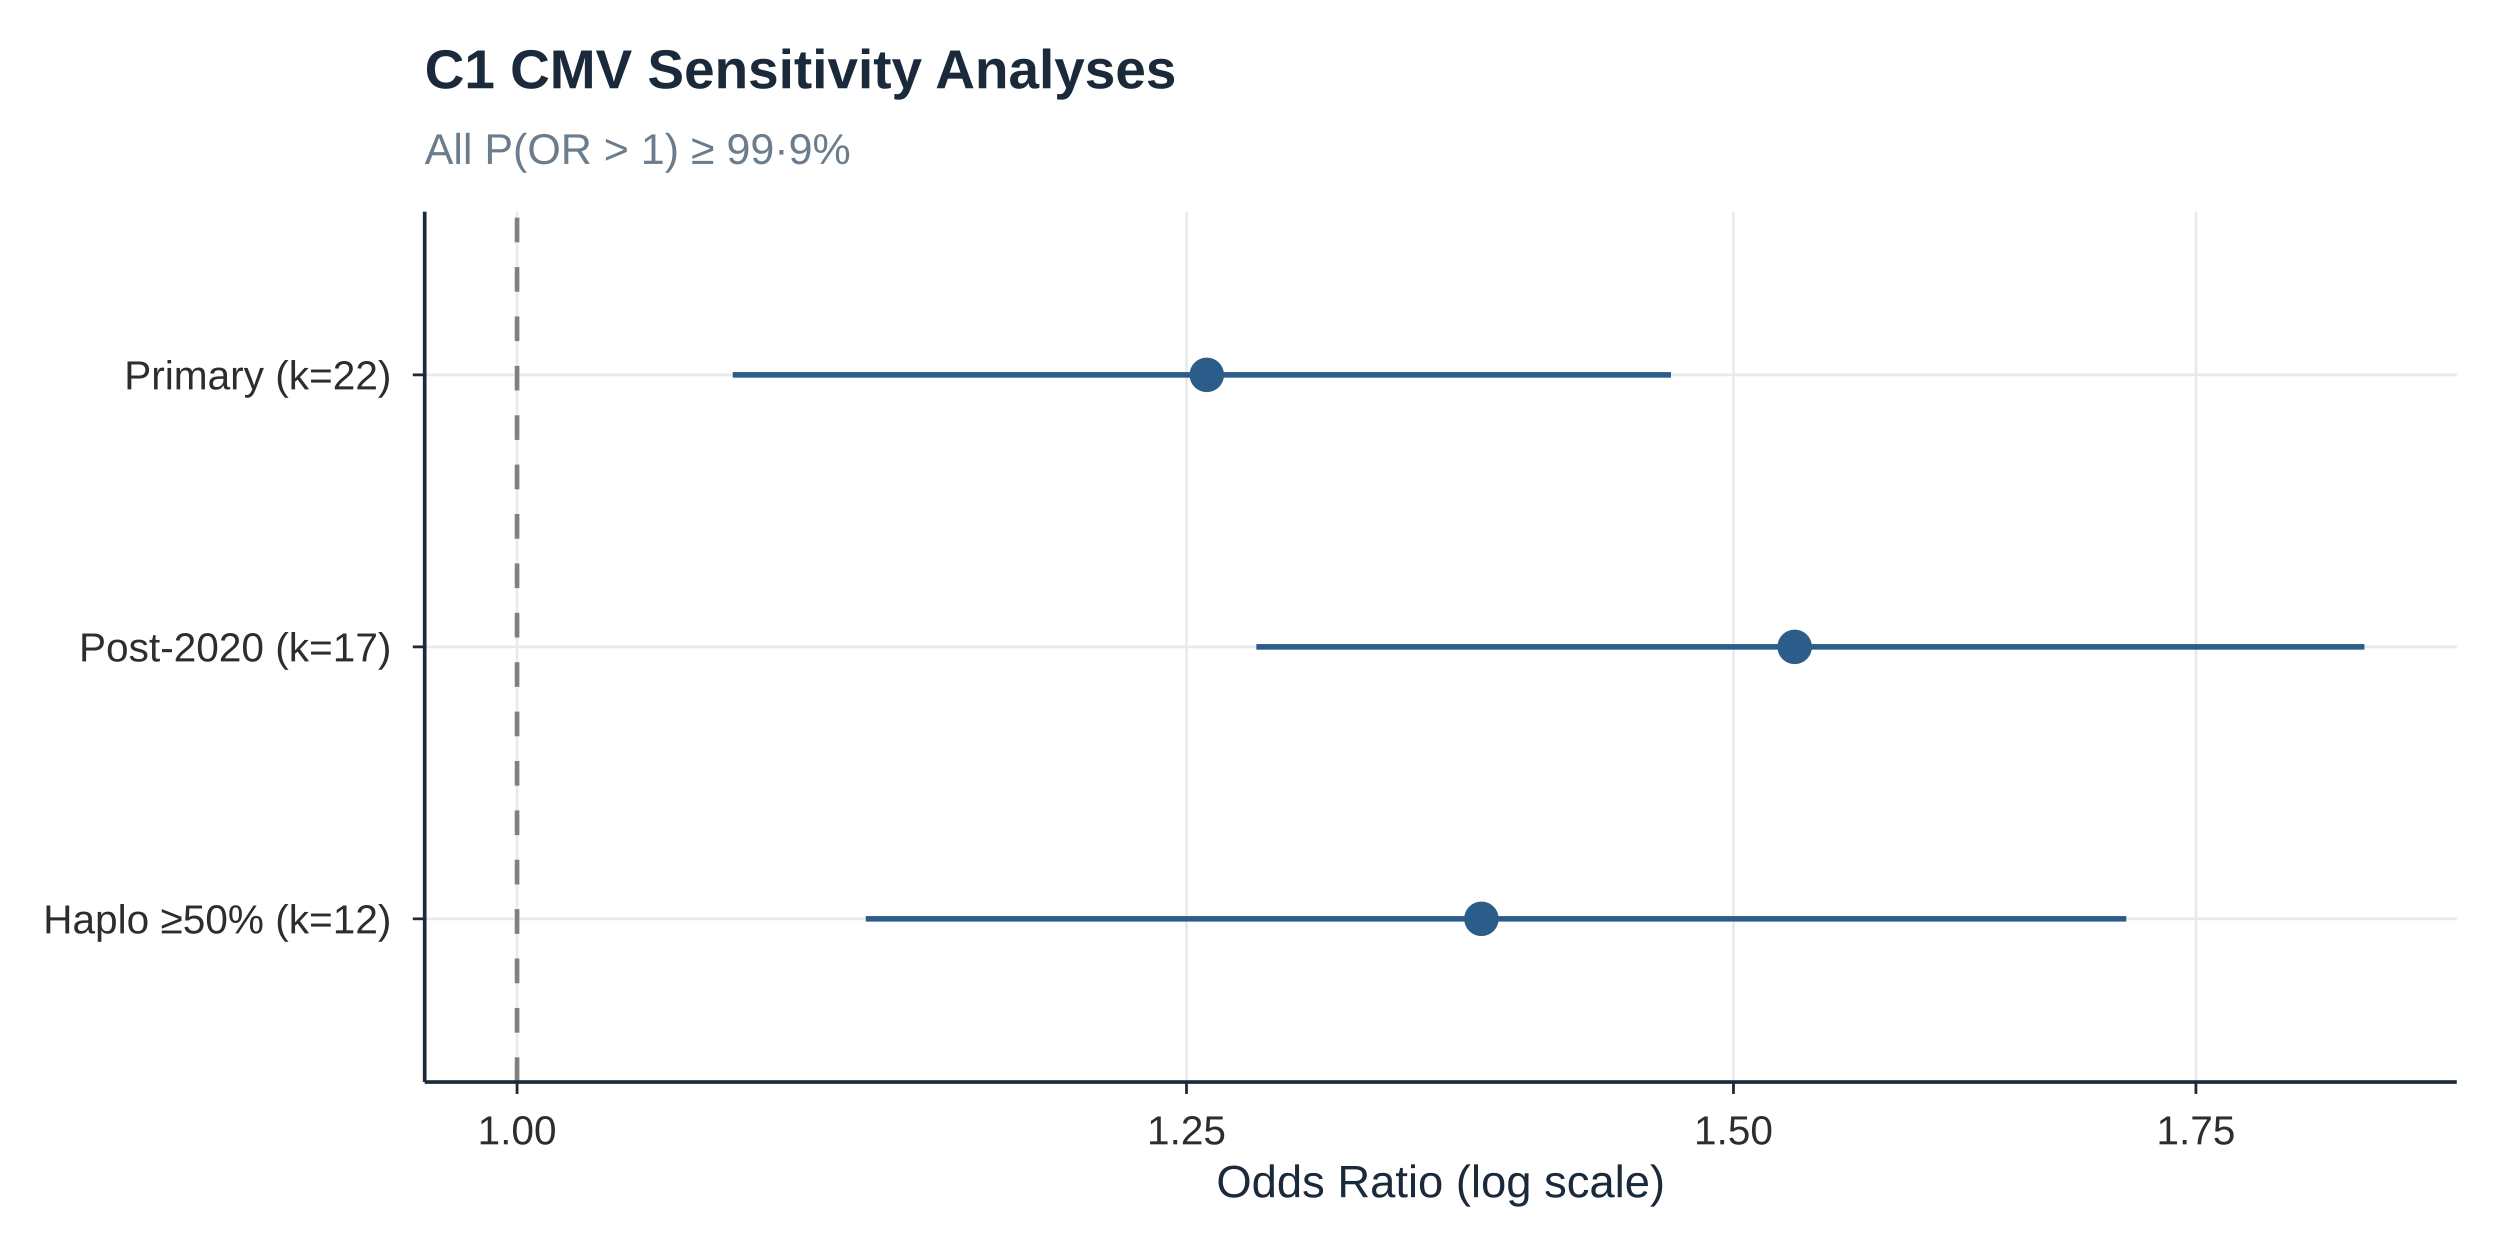
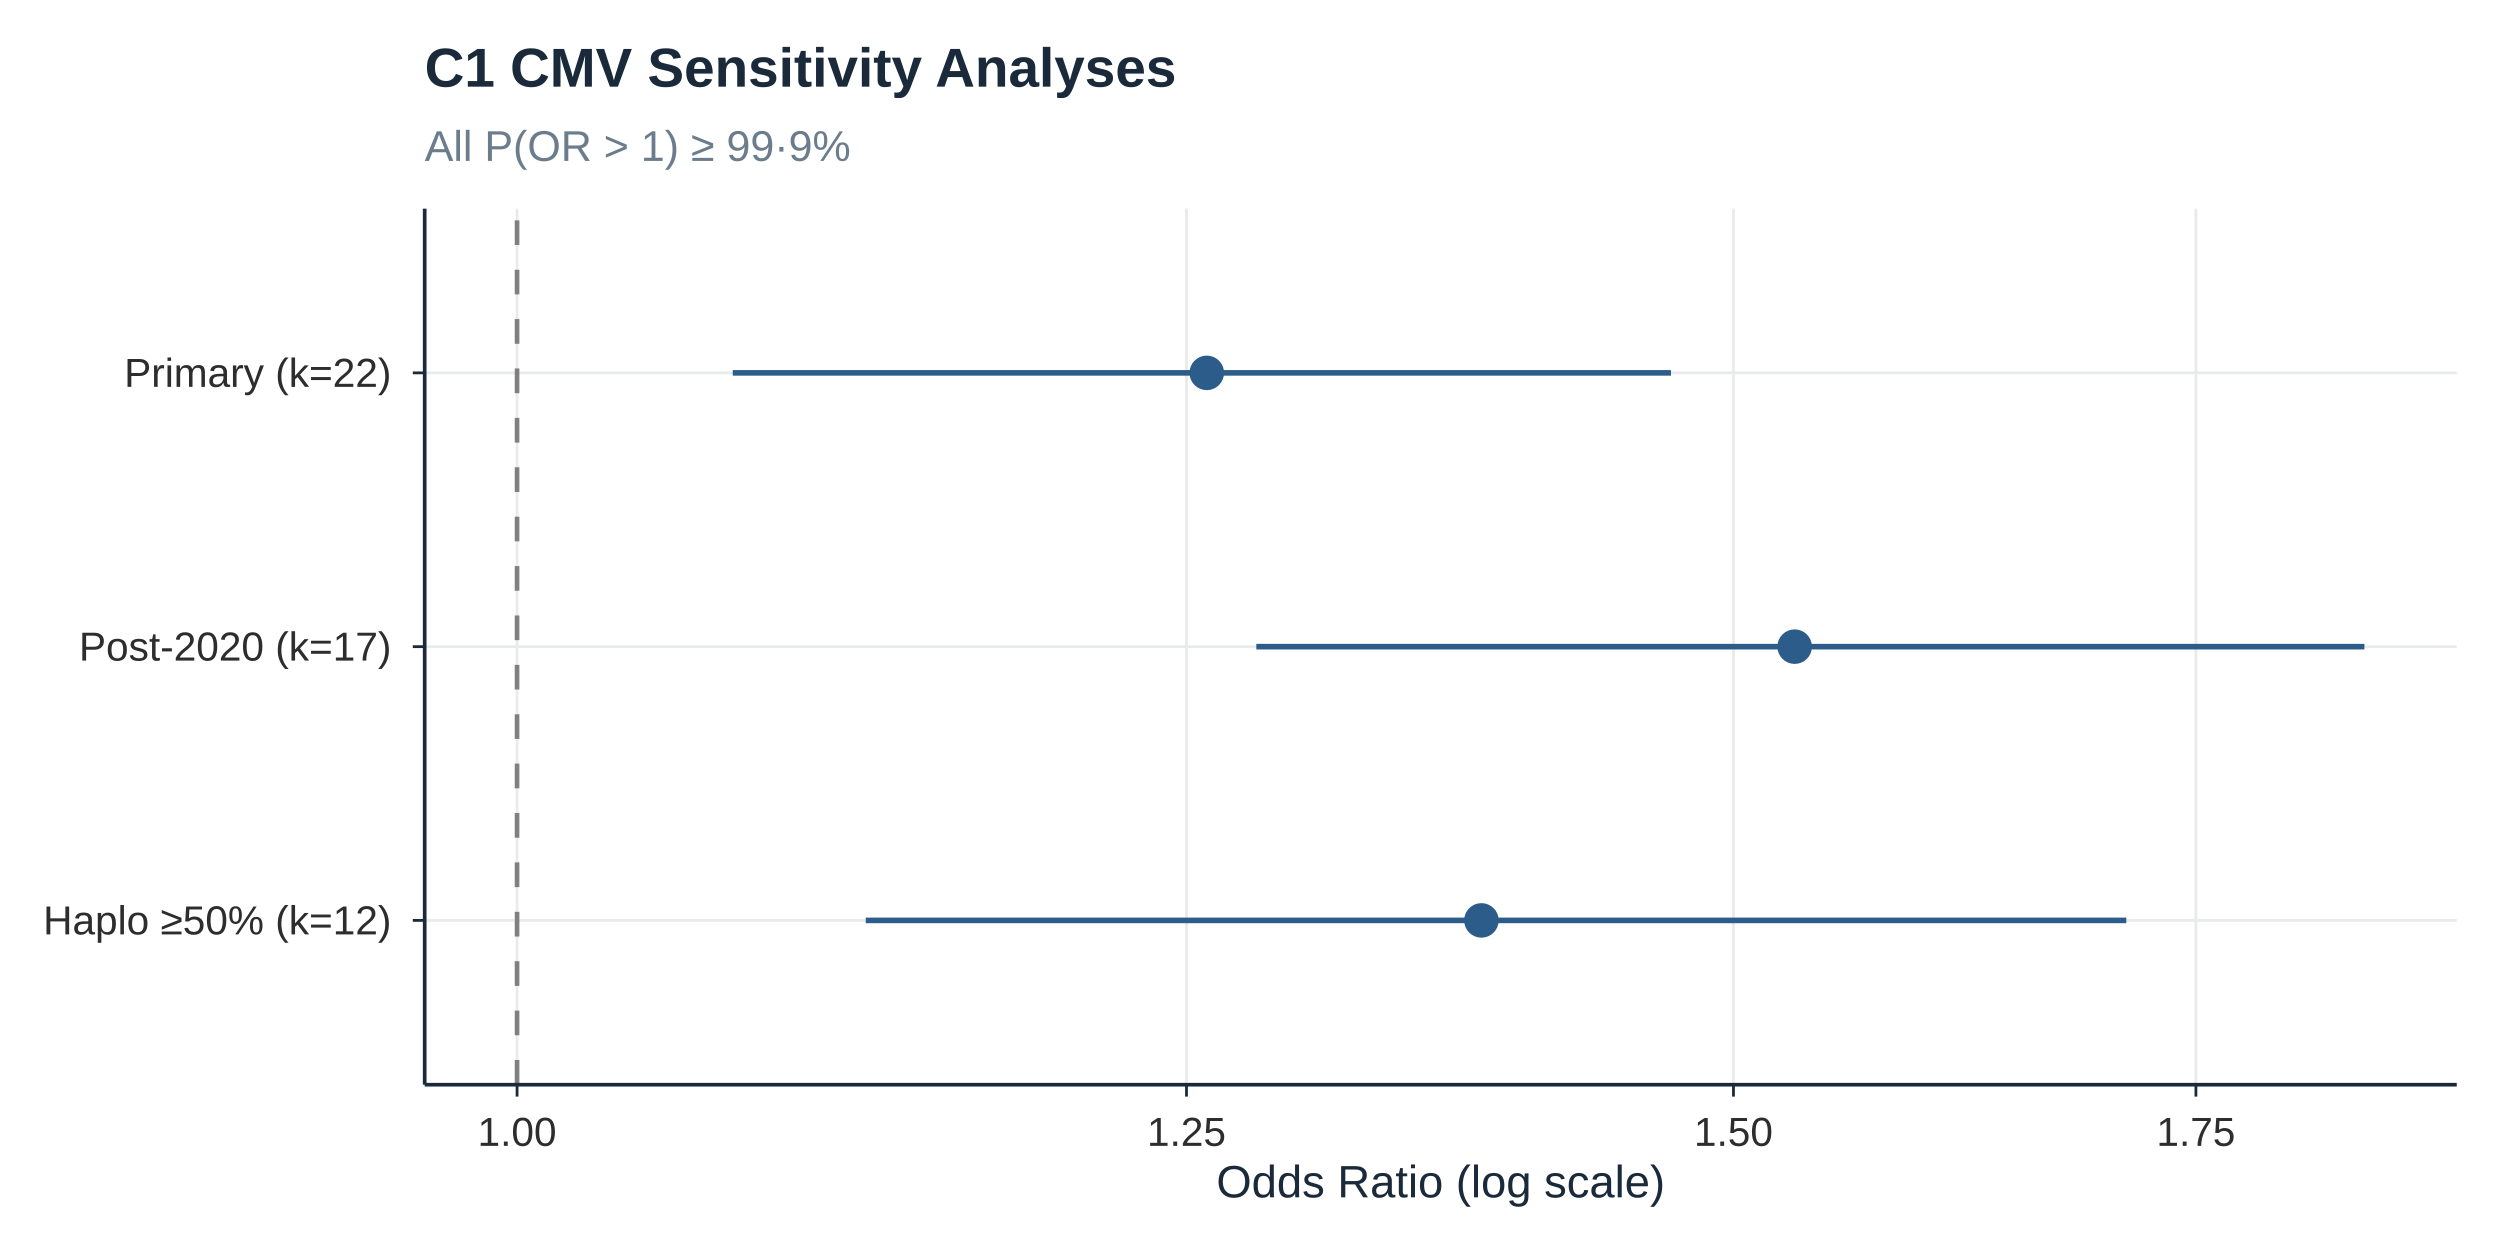
<svg xmlns="http://www.w3.org/2000/svg" width="576.00pt" height="288.00pt" viewBox="0 0 576.00 288.00">
  <g class="svglite">
    <defs>
      <style type="text/css">
    .svglite line, .svglite polyline, .svglite polygon, .svglite path, .svglite rect, .svglite circle {
      fill: none;
      stroke: #000000;
      stroke-linecap: round;
      stroke-linejoin: round;
      stroke-miterlimit: 10.00;
    }
    .svglite text {
      white-space: pre;
    }
    .svglite g.glyphgroup path {
      fill: inherit;
      stroke: none;
    }
  </style>
    </defs>
    <rect width="100%" height="100%" style="stroke: none; fill: #FFFFFF;" />
    <defs>
      <clipPath id="cpMC4wMHw1NzYuMDB8MC4wMHwyODguMDA=">
        <rect x="0.00" y="0.00" width="576.00" height="288.00" />
      </clipPath>
    </defs>
    <g clip-path="url(#cpMC4wMHw1NzYuMDB8MC4wMHwyODguMDA=)">
      <rect x="0.00" y="0.00" width="576.00" height="288.00" style="stroke-width: 1.07; stroke: none; fill: #FFFFFF;" />
    </g>
    <defs>
-       <clipPath id="cpOTcuODV8NTY2LjA0fDQ4Ljc3fDI0OS4zMA==">
-         <rect x="97.85" y="48.77" width="468.18" height="200.53" />
+       <clipPath id="cpOTcuODV8NTY2LjA0fDQ4LjA3fDI0OS45MQ==">
+         <rect x="97.85" y="48.07" width="468.18" height="201.84" />
      </clipPath>
    </defs>
-     <g clip-path="url(#cpOTcuODV8NTY2LjA0fDQ4Ljc3fDI0OS4zMA==)">
-       <rect x="97.85" y="48.77" width="468.18" height="200.53" style="stroke-width: 1.07; stroke: none; fill: #FFFFFF;" />
-       <polyline points="97.85,211.70 566.04,211.70 " style="stroke-width: 0.64; stroke: #E8EAEC; stroke-linecap: butt;" />
-       <polyline points="97.85,149.04 566.04,149.04 " style="stroke-width: 0.64; stroke: #E8EAEC; stroke-linecap: butt;" />
-       <polyline points="97.85,86.37 566.04,86.37 " style="stroke-width: 0.64; stroke: #E8EAEC; stroke-linecap: butt;" />
-       <polyline points="119.13,249.30 119.13,48.77 " style="stroke-width: 0.64; stroke: #E8EAEC; stroke-linecap: butt;" />
-       <polyline points="273.37,249.30 273.37,48.77 " style="stroke-width: 0.64; stroke: #E8EAEC; stroke-linecap: butt;" />
-       <polyline points="399.39,249.30 399.39,48.77 " style="stroke-width: 0.64; stroke: #E8EAEC; stroke-linecap: butt;" />
-       <polyline points="505.94,249.30 505.94,48.77 " style="stroke-width: 0.64; stroke: #E8EAEC; stroke-linecap: butt;" />
-       <line x1="119.13" y1="249.30" x2="119.13" y2="48.77" style="stroke-width: 1.07; stroke: #808080; stroke-dasharray: 5.69,5.69; stroke-linecap: butt;" />
-       <line x1="168.83" y1="86.37" x2="384.99" y2="86.37" style="stroke-width: 1.28; stroke: #2B5C8A; stroke-linecap: butt;" />
-       <line x1="289.46" y1="149.04" x2="544.76" y2="149.04" style="stroke-width: 1.28; stroke: #2B5C8A; stroke-linecap: butt;" />
-       <line x1="199.47" y1="211.70" x2="489.90" y2="211.70" style="stroke-width: 1.28; stroke: #2B5C8A; stroke-linecap: butt;" />
-       <circle cx="278.04" cy="86.37" r="3.27" style="stroke-width: 1.42; stroke: #2B5C8A; fill: #2B5C8A;" />
-       <circle cx="413.49" cy="149.04" r="3.27" style="stroke-width: 1.42; stroke: #2B5C8A; fill: #2B5C8A;" />
-       <circle cx="341.32" cy="211.70" r="3.27" style="stroke-width: 1.42; stroke: #2B5C8A; fill: #2B5C8A;" />
+     <g clip-path="url(#cpOTcuODV8NTY2LjA0fDQ4LjA3fDI0OS45MQ==)">
+       <rect x="97.85" y="48.07" width="468.18" height="201.84" style="stroke-width: 1.07; stroke: none; fill: #FFFFFF;" />
+       <polyline points="97.85,212.06 566.04,212.06 " style="stroke-width: 0.64; stroke: #E8EAEC; stroke-linecap: butt;" />
+       <polyline points="97.85,148.99 566.04,148.99 " style="stroke-width: 0.64; stroke: #E8EAEC; stroke-linecap: butt;" />
+       <polyline points="97.85,85.91 566.04,85.91 " style="stroke-width: 0.64; stroke: #E8EAEC; stroke-linecap: butt;" />
+       <polyline points="119.13,249.91 119.13,48.07 " style="stroke-width: 0.64; stroke: #E8EAEC; stroke-linecap: butt;" />
+       <polyline points="273.37,249.91 273.37,48.07 " style="stroke-width: 0.64; stroke: #E8EAEC; stroke-linecap: butt;" />
+       <polyline points="399.39,249.91 399.39,48.07 " style="stroke-width: 0.64; stroke: #E8EAEC; stroke-linecap: butt;" />
+       <polyline points="505.94,249.91 505.94,48.07 " style="stroke-width: 0.64; stroke: #E8EAEC; stroke-linecap: butt;" />
+       <line x1="119.13" y1="249.91" x2="119.13" y2="48.07" style="stroke-width: 1.07; stroke: #808080; stroke-dasharray: 5.69,5.69; stroke-linecap: butt;" />
+       <line x1="168.83" y1="85.91" x2="384.99" y2="85.91" style="stroke-width: 1.28; stroke: #2B5C8A; stroke-linecap: butt;" />
+       <line x1="289.46" y1="148.99" x2="544.76" y2="148.99" style="stroke-width: 1.28; stroke: #2B5C8A; stroke-linecap: butt;" />
+       <line x1="199.47" y1="212.06" x2="489.90" y2="212.06" style="stroke-width: 1.28; stroke: #2B5C8A; stroke-linecap: butt;" />
+       <circle cx="278.04" cy="85.91" r="3.27" style="stroke-width: 1.42; stroke: #2B5C8A; fill: #2B5C8A;" />
+       <circle cx="413.49" cy="148.99" r="3.27" style="stroke-width: 1.42; stroke: #2B5C8A; fill: #2B5C8A;" />
+       <circle cx="341.32" cy="212.06" r="3.27" style="stroke-width: 1.42; stroke: #2B5C8A; fill: #2B5C8A;" />
    </g>
    <g clip-path="url(#cpMC4wMHw1NzYuMDB8MC4wMHwyODguMDA=)">
-       <polyline points="97.85,249.30 97.85,48.77 " style="stroke-width: 0.85; stroke: #1A2A3A; stroke-linecap: butt;" />
-       <text x="90.18" y="215.05" text-anchor="end" style="font-size: 9.35px;fill: #2D2D2D; font-family: &quot;Arial&quot;;" textLength="80.22px" lengthAdjust="spacingAndGlyphs">Haplo ≥50% (k=12)</text>
-       <text x="90.18" y="152.38" text-anchor="end" style="font-size: 9.35px;fill: #2D2D2D; font-family: &quot;Arial&quot;;" textLength="71.97px" lengthAdjust="spacingAndGlyphs">Post-2020 (k=17)</text>
-       <text x="90.18" y="89.71" text-anchor="end" style="font-size: 9.35px;fill: #2D2D2D; font-family: &quot;Arial&quot;;" textLength="61.53px" lengthAdjust="spacingAndGlyphs">Primary (k=22)</text>
-       <polyline points="95.11,211.70 97.85,211.70 " style="stroke-width: 0.64; stroke: #1A2A3A; stroke-linecap: butt;" />
-       <polyline points="95.11,149.04 97.85,149.04 " style="stroke-width: 0.64; stroke: #1A2A3A; stroke-linecap: butt;" />
-       <polyline points="95.11,86.37 97.85,86.37 " style="stroke-width: 0.64; stroke: #1A2A3A; stroke-linecap: butt;" />
-       <polyline points="97.85,249.30 566.04,249.30 " style="stroke-width: 0.85; stroke: #1A2A3A; stroke-linecap: butt;" />
-       <polyline points="119.13,252.04 119.13,249.30 " style="stroke-width: 0.64; stroke: #1A2A3A; stroke-linecap: butt;" />
-       <polyline points="273.37,252.04 273.37,249.30 " style="stroke-width: 0.64; stroke: #1A2A3A; stroke-linecap: butt;" />
-       <polyline points="399.39,252.04 399.39,249.30 " style="stroke-width: 0.64; stroke: #1A2A3A; stroke-linecap: butt;" />
-       <polyline points="505.94,252.04 505.94,249.30 " style="stroke-width: 0.64; stroke: #1A2A3A; stroke-linecap: butt;" />
-       <text x="119.13" y="263.66" text-anchor="middle" style="font-size: 9.35px;fill: #2D2D2D; font-family: &quot;Arial&quot;;" textLength="18.20px" lengthAdjust="spacingAndGlyphs">1.00</text>
-       <text x="273.37" y="263.66" text-anchor="middle" style="font-size: 9.35px;fill: #2D2D2D; font-family: &quot;Arial&quot;;" textLength="18.20px" lengthAdjust="spacingAndGlyphs">1.25</text>
-       <text x="399.39" y="263.66" text-anchor="middle" style="font-size: 9.35px;fill: #2D2D2D; font-family: &quot;Arial&quot;;" textLength="18.20px" lengthAdjust="spacingAndGlyphs">1.50</text>
-       <text x="505.94" y="263.66" text-anchor="middle" style="font-size: 9.35px;fill: #2D2D2D; font-family: &quot;Arial&quot;;" textLength="18.20px" lengthAdjust="spacingAndGlyphs">1.75</text>
-       <text x="331.94" y="275.84" text-anchor="middle" style="font-size: 10.45px;fill: #1A2A3A; font-family: &quot;Arial&quot;;" textLength="103.31px" lengthAdjust="spacingAndGlyphs">Odds Ratio (log scale)</text>
-       <text x="97.85" y="37.77" style="font-size: 9.90px;fill: #6B7D8D; font-family: &quot;Arial&quot;;" textLength="98.06px" lengthAdjust="spacingAndGlyphs">All P(OR &gt; 1) ≥ 99·9%</text>
-       <text x="97.85" y="20.34" style="font-size: 12.65px; font-weight: bold;fill: #1A2A3A; font-family: &quot;Arial&quot;;" textLength="173.08px" lengthAdjust="spacingAndGlyphs">C1 CMV Sensitivity Analyses</text>
+       <polyline points="97.85,249.91 97.85,48.07 " style="stroke-width: 0.85; stroke: #1A2A3A; stroke-linecap: butt;" />
+       <text x="90.18" y="215.28" text-anchor="end" style="font-size: 9.35px;fill: #2D2D2D; font-family: &quot;Liberation Sans&quot;;" textLength="80.22px" lengthAdjust="spacingAndGlyphs">Haplo ≥50% (k=12)</text>
+       <text x="90.18" y="152.20" text-anchor="end" style="font-size: 9.35px;fill: #2D2D2D; font-family: &quot;Liberation Sans&quot;;" textLength="71.97px" lengthAdjust="spacingAndGlyphs">Post-2020 (k=17)</text>
+       <text x="90.18" y="89.13" text-anchor="end" style="font-size: 9.35px;fill: #2D2D2D; font-family: &quot;Liberation Sans&quot;;" textLength="61.53px" lengthAdjust="spacingAndGlyphs">Primary (k=22)</text>
+       <polyline points="95.11,212.06 97.85,212.06 " style="stroke-width: 0.64; stroke: #1A2A3A; stroke-linecap: butt;" />
+       <polyline points="95.11,148.99 97.85,148.99 " style="stroke-width: 0.64; stroke: #1A2A3A; stroke-linecap: butt;" />
+       <polyline points="95.11,85.91 97.85,85.91 " style="stroke-width: 0.64; stroke: #1A2A3A; stroke-linecap: butt;" />
+       <polyline points="97.85,249.91 566.04,249.91 " style="stroke-width: 0.85; stroke: #1A2A3A; stroke-linecap: butt;" />
+       <polyline points="119.13,252.65 119.13,249.91 " style="stroke-width: 0.64; stroke: #1A2A3A; stroke-linecap: butt;" />
+       <polyline points="273.37,252.65 273.37,249.91 " style="stroke-width: 0.64; stroke: #1A2A3A; stroke-linecap: butt;" />
+       <polyline points="399.39,252.65 399.39,249.91 " style="stroke-width: 0.64; stroke: #1A2A3A; stroke-linecap: butt;" />
+       <polyline points="505.94,252.65 505.94,249.91 " style="stroke-width: 0.64; stroke: #1A2A3A; stroke-linecap: butt;" />
+       <text x="119.13" y="264.01" text-anchor="middle" style="font-size: 9.35px;fill: #2D2D2D; font-family: &quot;Liberation Sans&quot;;" textLength="18.20px" lengthAdjust="spacingAndGlyphs">1.00</text>
+       <text x="273.37" y="264.01" text-anchor="middle" style="font-size: 9.35px;fill: #2D2D2D; font-family: &quot;Liberation Sans&quot;;" textLength="18.20px" lengthAdjust="spacingAndGlyphs">1.25</text>
+       <text x="399.39" y="264.01" text-anchor="middle" style="font-size: 9.35px;fill: #2D2D2D; font-family: &quot;Liberation Sans&quot;;" textLength="18.20px" lengthAdjust="spacingAndGlyphs">1.50</text>
+       <text x="505.94" y="264.01" text-anchor="middle" style="font-size: 9.35px;fill: #2D2D2D; font-family: &quot;Liberation Sans&quot;;" textLength="18.20px" lengthAdjust="spacingAndGlyphs">1.75</text>
+       <text x="331.94" y="275.87" text-anchor="middle" style="font-size: 10.45px;fill: #1A2A3A; font-family: &quot;Liberation Sans&quot;;" textLength="103.31px" lengthAdjust="spacingAndGlyphs">Odds Ratio (log scale)</text>
+       <text x="97.85" y="37.08" style="font-size: 9.90px;fill: #6B7D8D; font-family: &quot;Liberation Sans&quot;;" textLength="98.06px" lengthAdjust="spacingAndGlyphs">All P(OR &gt; 1) ≥ 99·9%</text>
+       <text x="97.85" y="19.97" style="font-size: 12.65px; font-weight: bold;fill: #1A2A3A; font-family: &quot;Liberation Sans&quot;;" textLength="173.08px" lengthAdjust="spacingAndGlyphs">C1 CMV Sensitivity Analyses</text>
    </g>
  </g>
</svg>
